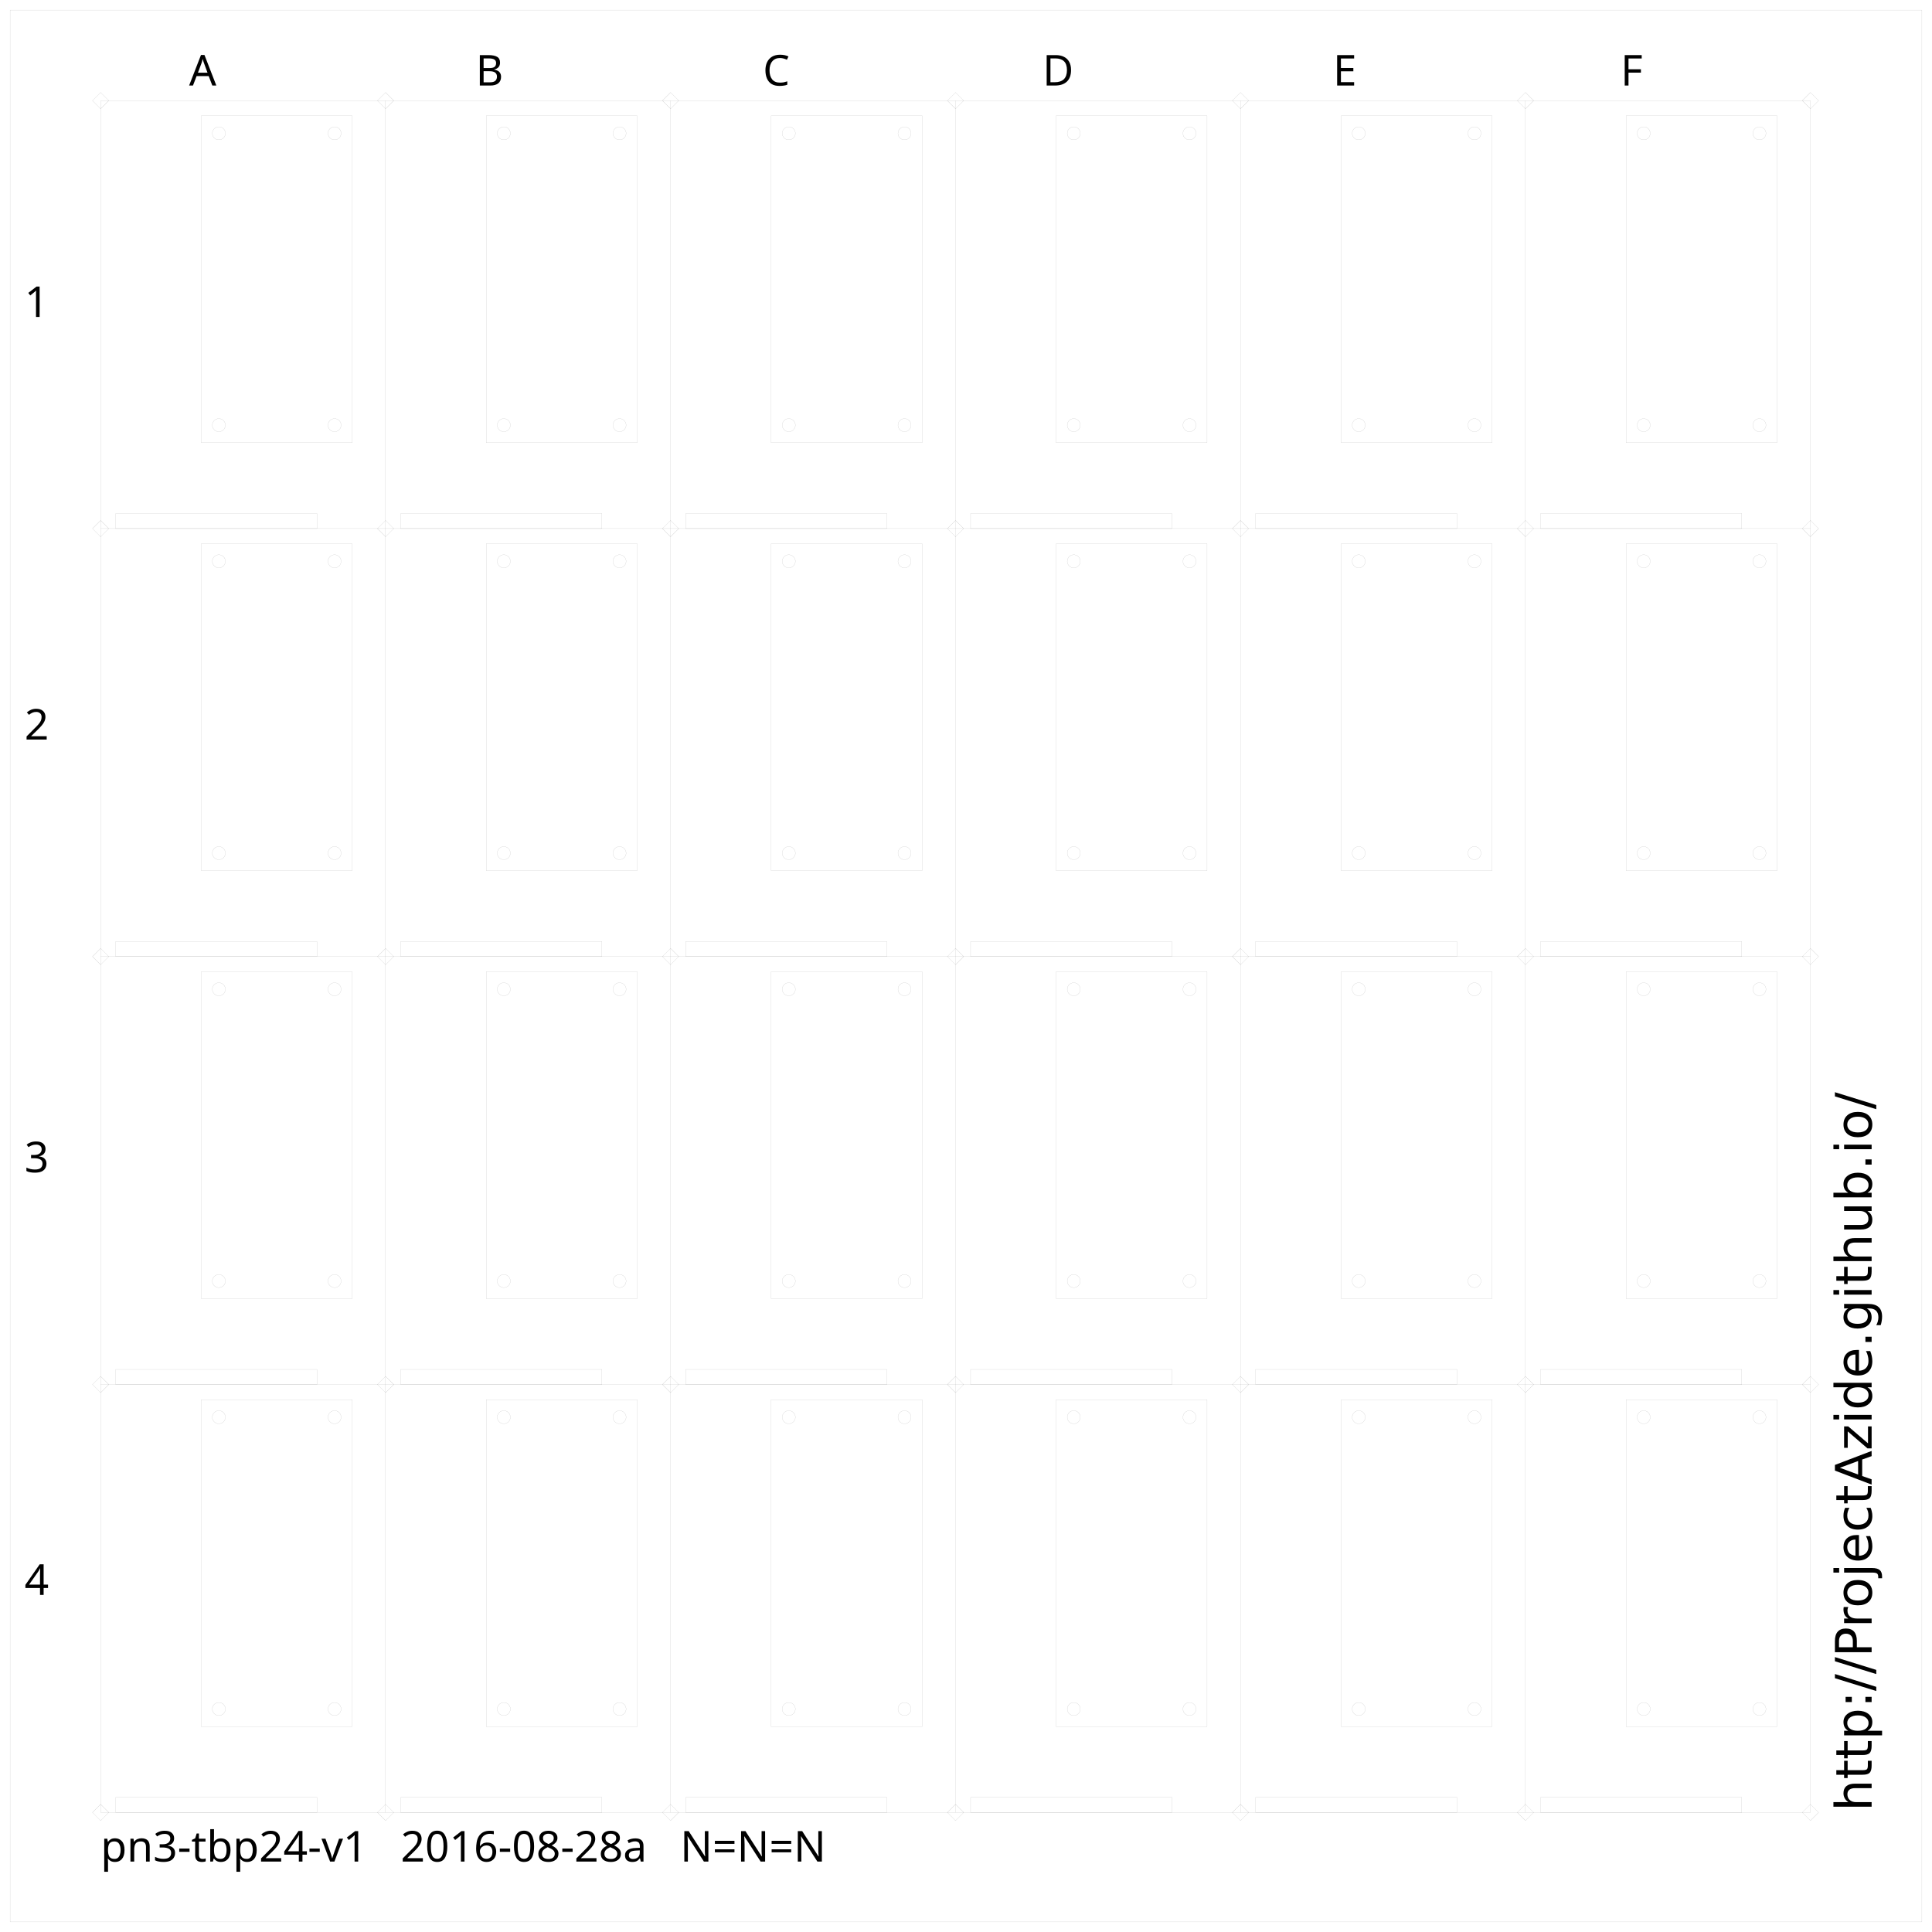
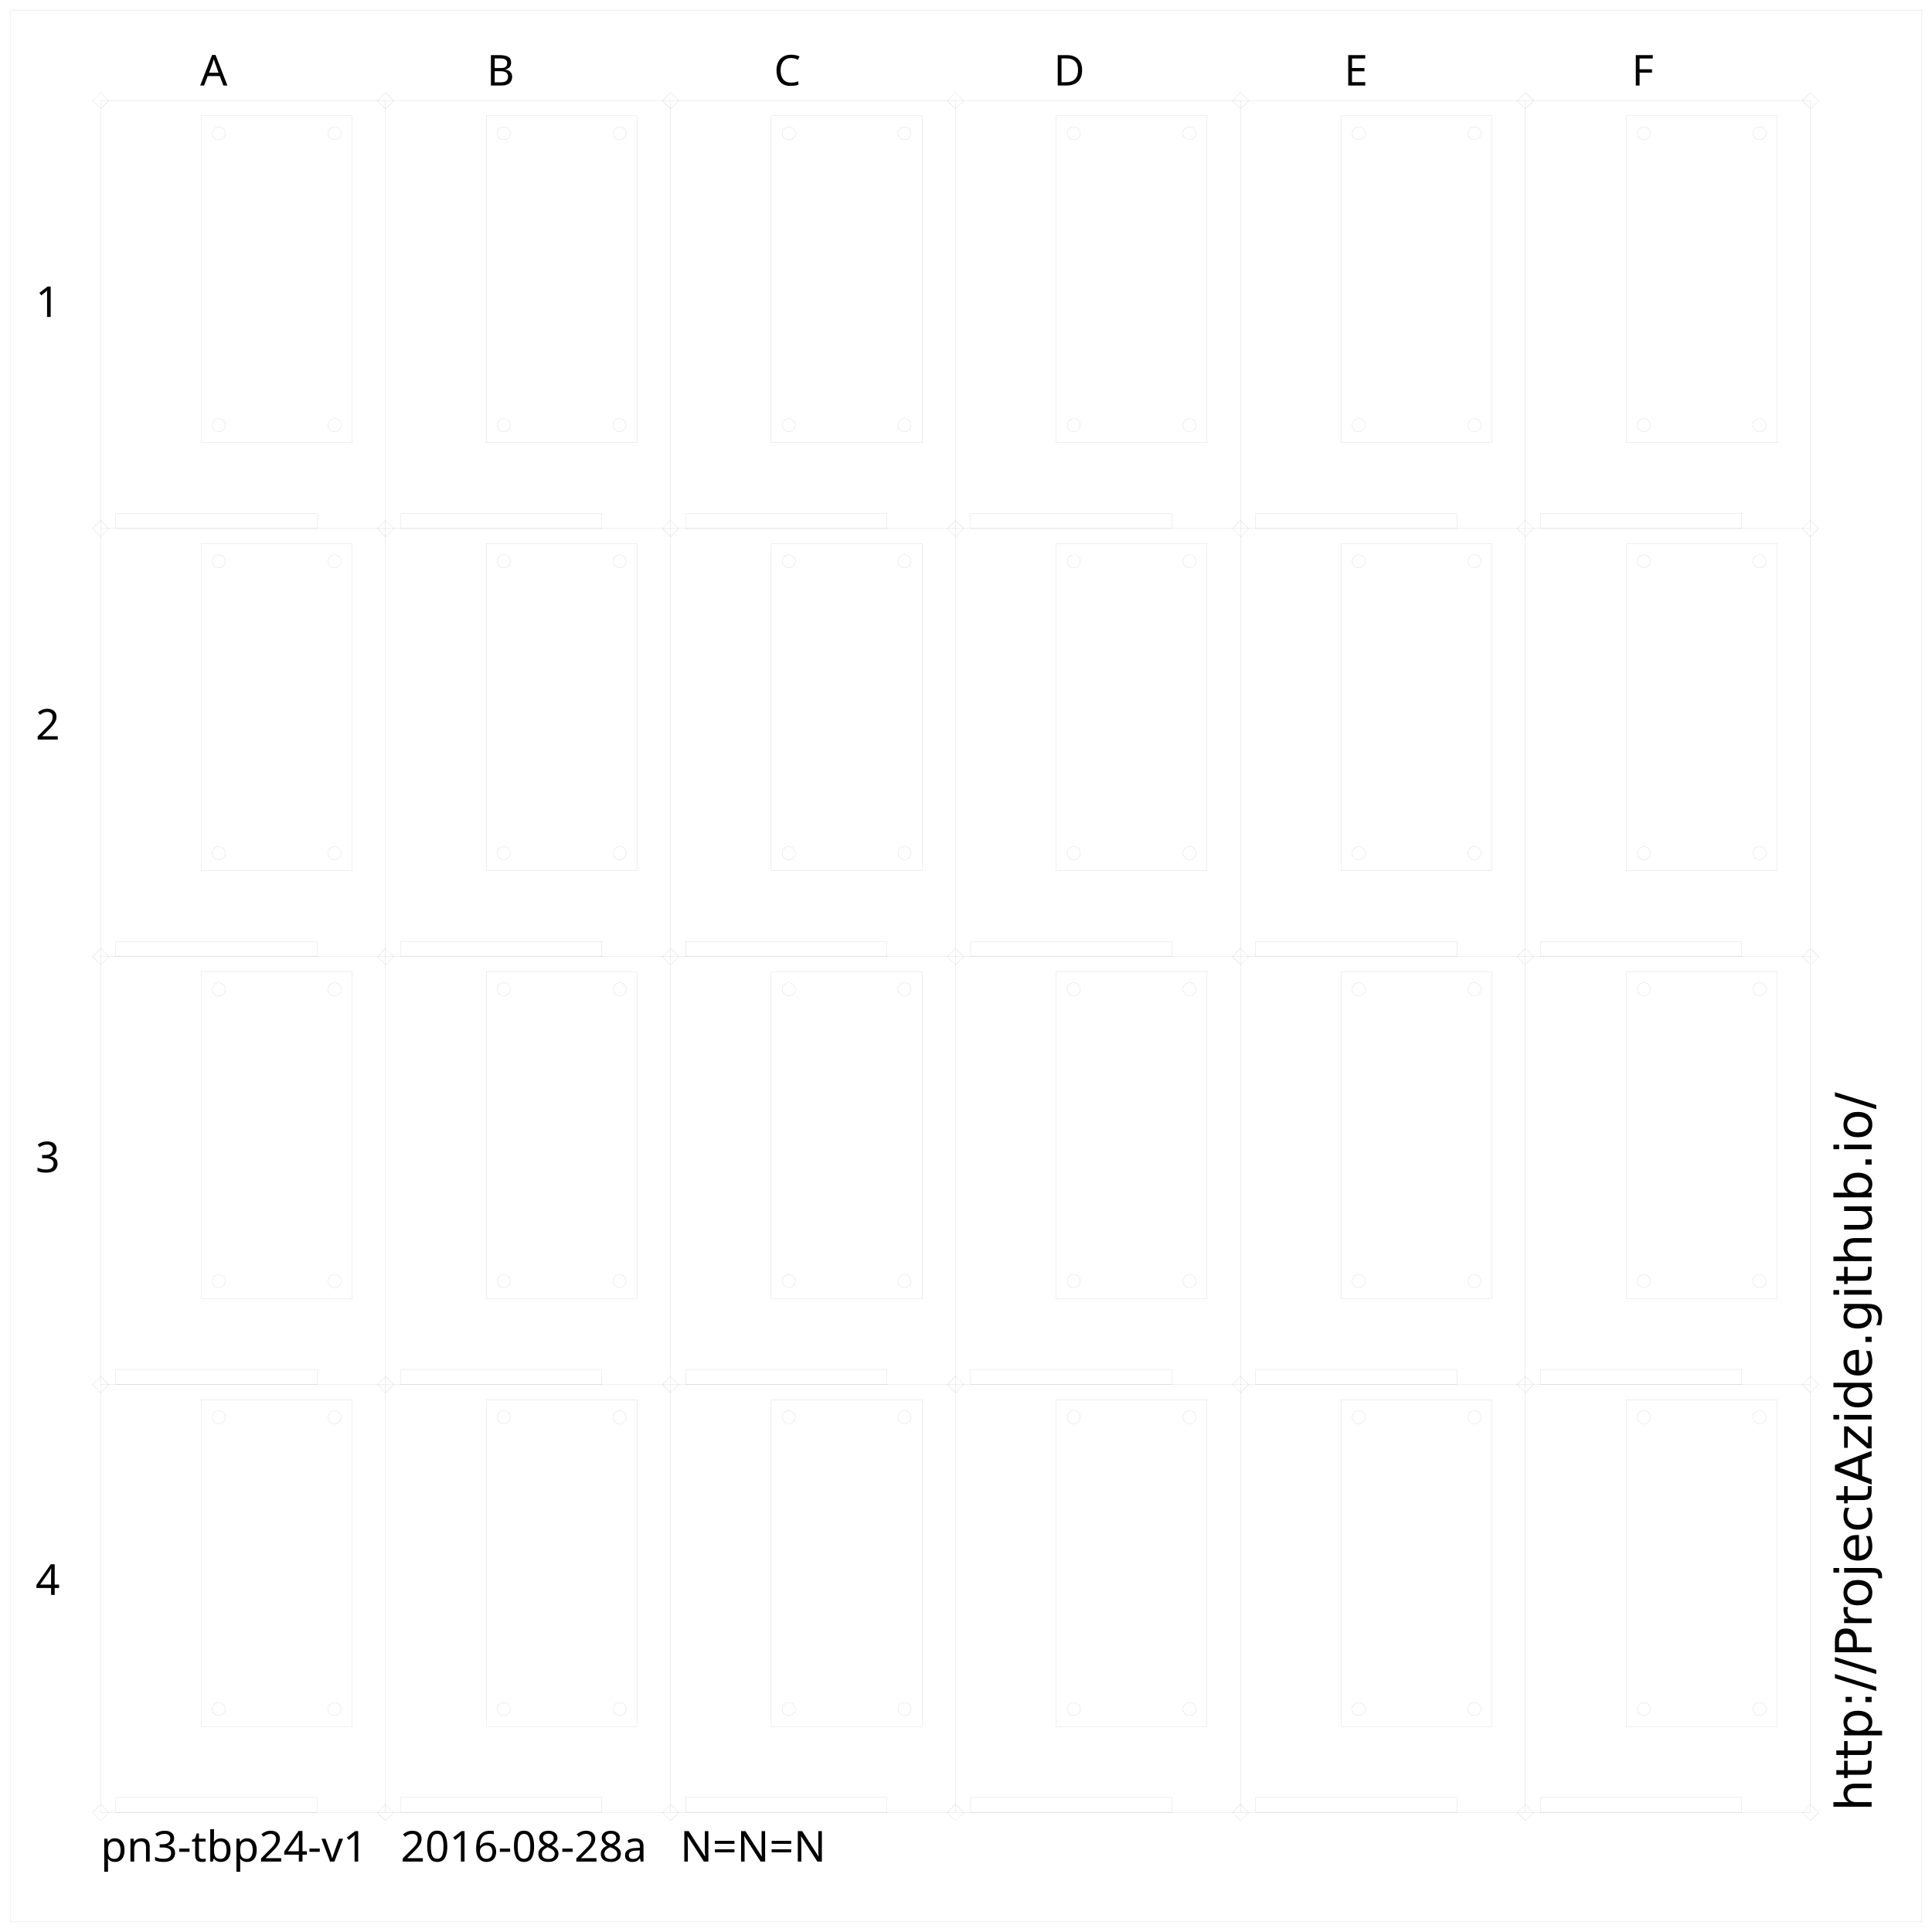
<svg xmlns="http://www.w3.org/2000/svg" width="384mm" height="384mm" viewBox="-20 -20 384 384" id="svg1" version="1.1">
  <defs id="defs2" />
-   <g id="layer1">
-     <rect style="fill:none;stroke:#000000;stroke-width:0.01" x="-18" y="-18" width="380" height="380" />
-     <g>
-       <path style="fill:none;fill-rule:evenodd;stroke:#000000;stroke-width:0.01" d="m      0,0 0,340.24" />
-       <path style="fill:none;fill-rule:evenodd;stroke:#000000;stroke-width:0.01" d="m  56.64,0 0,340.24" />
-       <path style="fill:none;fill-rule:evenodd;stroke:#000000;stroke-width:0.01" d="m 113.28,0 0,340.24" />
-       <path style="fill:none;fill-rule:evenodd;stroke:#000000;stroke-width:0.01" d="m 169.92,0 0,340.24" />
-       <path style="fill:none;fill-rule:evenodd;stroke:#000000;stroke-width:0.01" d="m 226.56,0 0,340.24" />
-       <path style="fill:none;fill-rule:evenodd;stroke:#000000;stroke-width:0.01" d="m 283.20,0 0,340.24" />
-       <path style="fill:none;fill-rule:evenodd;stroke:#000000;stroke-width:0.01" d="m 339.84,0 0,340.24" />
-       <path style="fill:none;fill-rule:evenodd;stroke:#000000;stroke-width:0.01" d="m      0,0 339.84,0" />
-       <path style="fill:none;fill-rule:evenodd;stroke:#000000;stroke-width:0.01" d="m  0,85.06 339.84,0" />
-       <path style="fill:none;fill-rule:evenodd;stroke:#000000;stroke-width:0.01" d="m 0,170.12 339.84,0" />
-       <path style="fill:none;fill-rule:evenodd;stroke:#000000;stroke-width:0.01" d="m 0,255.18 339.84,0" />
-       <path style="fill:none;fill-rule:evenodd;stroke:#000000;stroke-width:0.01" d="m 0,340.24 339.84,0" />
-     </g>
-     <g>
-       <path style="fill:none;fill-rule:evenodd;stroke:#000000;stroke-width:0.01" d="m 339.84,1.62   1.62,-1.62 -1.62,-1.62 -1.62,1.62 z" />
-       <path style="fill:none;fill-rule:evenodd;stroke:#000000;stroke-width:0.01" d="m 339.84,86.68  1.62,-1.62 -1.62,-1.62 -1.62,1.62 z" />
-       <path style="fill:none;fill-rule:evenodd;stroke:#000000;stroke-width:0.01" d="m 339.84,171.74 1.62,-1.62 -1.62,-1.62 -1.62,1.62 z" />
-       <path style="fill:none;fill-rule:evenodd;stroke:#000000;stroke-width:0.01" d="m 339.84,256.80 1.62,-1.62 -1.62,-1.62 -1.62,1.62 z" />
-       <path style="fill:none;fill-rule:evenodd;stroke:#000000;stroke-width:0.01" d="m 339.84,341.86 1.62,-1.62 -1.62,-1.62 -1.62,1.62 z" />
-       <path style="fill:none;fill-rule:evenodd;stroke:#000000;stroke-width:0.01" d="m      0,341.86 1.62,-1.62 -1.62,-1.62 -1.62,1.62 z" />
-       <path style="fill:none;fill-rule:evenodd;stroke:#000000;stroke-width:0.01" d="m  56.64,341.86 1.62,-1.62 -1.62,-1.62 -1.62,1.62 z" />
-       <path style="fill:none;fill-rule:evenodd;stroke:#000000;stroke-width:0.01" d="m 113.28,341.86 1.62,-1.62 -1.62,-1.62 -1.62,1.62 z" />
-       <path style="fill:none;fill-rule:evenodd;stroke:#000000;stroke-width:0.01" d="m 169.92,341.86 1.62,-1.62 -1.62,-1.62 -1.62,1.62 z" />
-       <path style="fill:none;fill-rule:evenodd;stroke:#000000;stroke-width:0.01" d="m 226.56,341.86 1.62,-1.62 -1.62,-1.62 -1.62,1.62 z" />
-       <path style="fill:none;fill-rule:evenodd;stroke:#000000;stroke-width:0.01" d="m 283.20,341.86 1.62,-1.62 -1.62,-1.62 -1.62,1.62 z" />
-     </g>
+   <g>
    <text xml:space="preserve" style="font-size:8.467px;font-family:OCRB;-inkscape-font-specification:'OCRB, Normal';text-anchor:start;fill:#000000;stroke-width:1px" x="0" y="350">
      <tspan x="0" y="350">pn3-tbp24-v1   2016-08-28a   N=N=N</tspan>
    </text>
    <text xml:space="preserve" style="font-size:10px;font-family:'DejaVu Sans';-inkscape-font-specification:'DejaVu Sans, Normal';fill:#000000;stroke-width:1px;writing-mode:lr" x="-340" y="352" transform="matrix(0,-1,1,0,0,0)">
      <tspan x="-340" y="352">http://ProjectAzide.github.io/</tspan>
    </text>
+     <text xml:space="preserve" style="font-size:8.467px;font-family:OCRB;-inkscape-font-specification:'OCRB, Normal';text-anchor:middle;fill:#000000;stroke-width:1px" x="28" y="-3">
+       <tspan x="28" y="-3">A</tspan>
+     </text>
+     <text xml:space="preserve" style="font-size:8.467px;font-family:OCRB;-inkscape-font-specification:'OCRB, Normal';text-anchor:middle;fill:#000000;stroke-width:1px" x="85" y="-3">
+       <tspan x="85" y="-3">B</tspan>
+     </text>
+     <text xml:space="preserve" style="font-size:8.467px;font-family:OCRB;-inkscape-font-specification:'OCRB, Normal';text-anchor:middle;fill:#000000;stroke-width:1px" x="142" y="-3">
+       <tspan x="142" y="-3">C</tspan>
+     </text>
+     <text xml:space="preserve" style="font-size:8.467px;font-family:OCRB;-inkscape-font-specification:'OCRB, Normal';text-anchor:middle;fill:#000000;stroke-width:1px" x="198" y="-3">
+       <tspan x="198" y="-3">D</tspan>
+     </text>
+     <text xml:space="preserve" style="font-size:8.467px;font-family:OCRB;-inkscape-font-specification:'OCRB, Normal';text-anchor:middle;fill:#000000;stroke-width:1px" x="255" y="-3">
+       <tspan x="255" y="-3">E</tspan>
+     </text>
+     <text xml:space="preserve" style="font-size:8.467px;font-family:OCRB;-inkscape-font-specification:'OCRB, Normal';text-anchor:middle;fill:#000000;stroke-width:1px" x="312" y="-3">
+       <tspan x="312" y="-3">F</tspan>
+     </text>
+     <text xml:space="preserve" style="font-size:8.467px;font-family:OCRB;-inkscape-font-specification:'OCRB, Normal';text-anchor:middle;fill:#000000;stroke-width:1px" x="-5" y="43">
+       <tspan x="-5" y="43">1</tspan>
+     </text>
+     <text xml:space="preserve" style="font-size:8.467px;font-family:OCRB;-inkscape-font-specification:'OCRB, Normal';text-anchor:middle;fill:#000000;stroke-width:1px" x="-5" y="127">
+       <tspan x="-5" y="127">2</tspan>
+     </text>
+     <text xml:space="preserve" style="font-size:8.467px;font-family:OCRB;-inkscape-font-specification:'OCRB, Normal';text-anchor:middle;fill:#000000;stroke-width:1px" x="-5" y="213">
+       <tspan x="-5" y="213">3</tspan>
+     </text>
+     <text xml:space="preserve" style="font-size:8.467px;font-family:OCRB;-inkscape-font-specification:'OCRB, Normal';text-anchor:middle;fill:#000000;stroke-width:1px" x="-5" y="297">
+       <tspan x="-5" y="297">4</tspan>
+     </text>
+   </g>
+   <g>
+     <path style="fill:none;fill-rule:evenodd;stroke:#000000;stroke-width:0.01" d="m 339.84,1.62   1.62,-1.62 -1.62,-1.62 -1.62,1.62 z" />
+     <path style="fill:none;fill-rule:evenodd;stroke:#000000;stroke-width:0.01" d="m 339.84,86.68  1.62,-1.62 -1.62,-1.62 -1.62,1.62 z" />
+     <path style="fill:none;fill-rule:evenodd;stroke:#000000;stroke-width:0.01" d="m 339.84,171.74 1.62,-1.62 -1.62,-1.62 -1.62,1.62 z" />
+     <path style="fill:none;fill-rule:evenodd;stroke:#000000;stroke-width:0.01" d="m 339.84,256.80 1.62,-1.62 -1.62,-1.62 -1.62,1.62 z" />
+     <path style="fill:none;fill-rule:evenodd;stroke:#000000;stroke-width:0.01" d="m 339.84,341.86 1.62,-1.62 -1.62,-1.62 -1.62,1.62 z" />
+     <path style="fill:none;fill-rule:evenodd;stroke:#000000;stroke-width:0.01" d="m      0,341.86 1.62,-1.62 -1.62,-1.62 -1.62,1.62 z" />
+     <path style="fill:none;fill-rule:evenodd;stroke:#000000;stroke-width:0.01" d="m  56.64,341.86 1.62,-1.62 -1.62,-1.62 -1.62,1.62 z" />
+     <path style="fill:none;fill-rule:evenodd;stroke:#000000;stroke-width:0.01" d="m 113.28,341.86 1.62,-1.62 -1.62,-1.62 -1.62,1.62 z" />
+     <path style="fill:none;fill-rule:evenodd;stroke:#000000;stroke-width:0.01" d="m 169.92,341.86 1.62,-1.62 -1.62,-1.62 -1.62,1.62 z" />
+     <path style="fill:none;fill-rule:evenodd;stroke:#000000;stroke-width:0.01" d="m 226.56,341.86 1.62,-1.62 -1.62,-1.62 -1.62,1.62 z" />
+     <path style="fill:none;fill-rule:evenodd;stroke:#000000;stroke-width:0.01" d="m 283.20,341.86 1.62,-1.62 -1.62,-1.62 -1.62,1.62 z" />
    <g>
-       <text xml:space="preserve" style="font-size:8.467px;font-family:OCRB;-inkscape-font-specification:'OCRB, Normal';text-anchor:middle;fill:#000000;stroke-width:1px" x="28" y="-3">
-         <tspan x="28" y="-3">A</tspan>
-       </text>
-       <text xml:space="preserve" style="font-size:8.467px;font-family:OCRB;-inkscape-font-specification:'OCRB, Normal';text-anchor:middle;fill:#000000;stroke-width:1px" x="85" y="-3">
-         <tspan x="85" y="-3">B</tspan>
-       </text>
-       <text xml:space="preserve" style="font-size:8.467px;font-family:OCRB;-inkscape-font-specification:'OCRB, Normal';text-anchor:middle;fill:#000000;stroke-width:1px" x="142" y="-3">
-         <tspan x="142" y="-3">C</tspan>
-       </text>
-       <text xml:space="preserve" style="font-size:8.467px;font-family:OCRB;-inkscape-font-specification:'OCRB, Normal';text-anchor:middle;fill:#000000;stroke-width:1px" x="198" y="-3">
-         <tspan x="198" y="-3">D</tspan>
-       </text>
-       <text xml:space="preserve" style="font-size:8.467px;font-family:OCRB;-inkscape-font-specification:'OCRB, Normal';text-anchor:middle;fill:#000000;stroke-width:1px" x="255" y="-3">
-         <tspan x="255" y="-3">E</tspan>
-       </text>
-       <text xml:space="preserve" style="font-size:8.467px;font-family:OCRB;-inkscape-font-specification:'OCRB, Normal';text-anchor:middle;fill:#000000;stroke-width:1px" x="312" y="-3">
-         <tspan x="312" y="-3">F</tspan>
-       </text>
-     </g>
-     <g>
-       <text xml:space="preserve" style="font-size:8.467px;font-family:OCRB;-inkscape-font-specification:'OCRB, Normal';text-anchor:middle;fill:#000000;stroke-width:1px" x="-5" y="43">
-         <tspan x="-5" y="43">1</tspan>
-       </text>
-       <text xml:space="preserve" style="font-size:8.467px;font-family:OCRB;-inkscape-font-specification:'OCRB, Normal';text-anchor:middle;fill:#000000;stroke-width:1px" x="-5" y="127">
-         <tspan x="-5" y="127">2</tspan>
-       </text>
-       <text xml:space="preserve" style="font-size:8.467px;font-family:OCRB;-inkscape-font-specification:'OCRB, Normal';text-anchor:middle;fill:#000000;stroke-width:1px" x="-5" y="213">
-         <tspan x="-5" y="213">3</tspan>
-       </text>
-       <text xml:space="preserve" style="font-size:8.467px;font-family:OCRB;-inkscape-font-specification:'OCRB, Normal';text-anchor:middle;fill:#000000;stroke-width:1px" x="-5" y="297">
-         <tspan x="-5" y="297">4</tspan>
-       </text>
-     </g>
-     <g>
      <rect style="fill:none;stroke:#000000;stroke-width:0.01" width="30" height="65" x="20" y="3" />
      <circle r="1.3" style="fill:none;stroke:#000000;stroke-width:0.01" cx="23.5" cy="6.5" />
      <circle r="1.3" style="fill:none;stroke:#000000;stroke-width:0.01" cx="46.5" cy="6.5" />
      <circle r="1.3" style="fill:none;stroke:#000000;stroke-width:0.01" cx="23.5" cy="64.5" />
      <circle r="1.3" style="fill:none;stroke:#000000;stroke-width:0.01" cx="46.5" cy="64.5" />
      <rect style="fill:none;stroke:#000000;stroke-width:0.01" x="3" y="82.06" width="40" height="3" />
      <path style="fill:none;fill-rule:evenodd;stroke:#000000;stroke-width:0.01" d="M 0,1.62 1.62,0 0,-1.62 -1.62,0 Z" />
    </g>
    <g transform="translate(56.64,0)">
      <rect style="fill:none;stroke:#000000;stroke-width:0.01" width="30" height="65" x="20" y="3" />
      <circle r="1.3" style="fill:none;stroke:#000000;stroke-width:0.01" cx="23.5" cy="6.5" />
      <circle r="1.3" style="fill:none;stroke:#000000;stroke-width:0.01" cx="46.5" cy="6.5" />
      <circle r="1.3" style="fill:none;stroke:#000000;stroke-width:0.01" cx="23.5" cy="64.5" />
      <circle r="1.3" style="fill:none;stroke:#000000;stroke-width:0.01" cx="46.5" cy="64.5" />
      <rect style="fill:none;stroke:#000000;stroke-width:0.01" x="3" y="82.06" width="40" height="3" />
      <path style="fill:none;fill-rule:evenodd;stroke:#000000;stroke-width:0.01" d="M 0,1.62 1.62,0 0,-1.62 -1.62,0 Z" />
    </g>
    <g transform="translate(113.28,0)">
      <rect style="fill:none;stroke:#000000;stroke-width:0.01" width="30" height="65" x="20" y="3" />
      <circle r="1.3" style="fill:none;stroke:#000000;stroke-width:0.01" cx="23.5" cy="6.5" />
      <circle r="1.3" style="fill:none;stroke:#000000;stroke-width:0.01" cx="46.5" cy="6.5" />
      <circle r="1.3" style="fill:none;stroke:#000000;stroke-width:0.01" cx="23.5" cy="64.5" />
      <circle r="1.3" style="fill:none;stroke:#000000;stroke-width:0.01" cx="46.5" cy="64.5" />
      <rect style="fill:none;stroke:#000000;stroke-width:0.01" x="3" y="82.06" width="40" height="3" />
      <path style="fill:none;fill-rule:evenodd;stroke:#000000;stroke-width:0.01" d="M 0,1.62 1.62,0 0,-1.62 -1.62,0 Z" />
    </g>
    <g transform="translate(169.92,0)">
      <rect style="fill:none;stroke:#000000;stroke-width:0.01" width="30" height="65" x="20" y="3" />
      <circle r="1.3" style="fill:none;stroke:#000000;stroke-width:0.01" cx="23.5" cy="6.5" />
      <circle r="1.3" style="fill:none;stroke:#000000;stroke-width:0.01" cx="46.5" cy="6.5" />
      <circle r="1.3" style="fill:none;stroke:#000000;stroke-width:0.01" cx="23.5" cy="64.5" />
      <circle r="1.3" style="fill:none;stroke:#000000;stroke-width:0.01" cx="46.5" cy="64.5" />
      <rect style="fill:none;stroke:#000000;stroke-width:0.01" x="3" y="82.06" width="40" height="3" />
      <path style="fill:none;fill-rule:evenodd;stroke:#000000;stroke-width:0.01" d="M 0,1.62 1.62,0 0,-1.62 -1.62,0 Z" />
    </g>
    <g transform="translate(226.56,0)">
      <rect style="fill:none;stroke:#000000;stroke-width:0.01" width="30" height="65" x="20" y="3" />
      <circle r="1.3" style="fill:none;stroke:#000000;stroke-width:0.01" cx="23.5" cy="6.5" />
      <circle r="1.3" style="fill:none;stroke:#000000;stroke-width:0.01" cx="46.5" cy="6.5" />
      <circle r="1.3" style="fill:none;stroke:#000000;stroke-width:0.01" cx="23.5" cy="64.5" />
      <circle r="1.3" style="fill:none;stroke:#000000;stroke-width:0.01" cx="46.5" cy="64.5" />
      <rect style="fill:none;stroke:#000000;stroke-width:0.01" x="3" y="82.06" width="40" height="3" />
      <path style="fill:none;fill-rule:evenodd;stroke:#000000;stroke-width:0.01" d="M 0,1.62 1.62,0 0,-1.62 -1.62,0 Z" />
    </g>
    <g transform="translate(283.20,0)">
      <rect style="fill:none;stroke:#000000;stroke-width:0.01" width="30" height="65" x="20" y="3" />
      <circle r="1.3" style="fill:none;stroke:#000000;stroke-width:0.01" cx="23.5" cy="6.5" />
      <circle r="1.3" style="fill:none;stroke:#000000;stroke-width:0.01" cx="46.5" cy="6.5" />
      <circle r="1.3" style="fill:none;stroke:#000000;stroke-width:0.01" cx="23.5" cy="64.5" />
      <circle r="1.3" style="fill:none;stroke:#000000;stroke-width:0.01" cx="46.5" cy="64.5" />
      <rect style="fill:none;stroke:#000000;stroke-width:0.01" x="3" y="82.06" width="40" height="3" />
      <path style="fill:none;fill-rule:evenodd;stroke:#000000;stroke-width:0.01" d="M 0,1.62 1.62,0 0,-1.62 -1.62,0 Z" />
    </g>
    <g transform="translate(0,85.06)">
      <rect style="fill:none;stroke:#000000;stroke-width:0.01" width="30" height="65" x="20" y="3" />
      <circle r="1.3" style="fill:none;stroke:#000000;stroke-width:0.01" cx="23.5" cy="6.5" />
      <circle r="1.3" style="fill:none;stroke:#000000;stroke-width:0.01" cx="46.5" cy="6.5" />
      <circle r="1.3" style="fill:none;stroke:#000000;stroke-width:0.01" cx="23.5" cy="64.5" />
      <circle r="1.3" style="fill:none;stroke:#000000;stroke-width:0.01" cx="46.5" cy="64.5" />
      <rect style="fill:none;stroke:#000000;stroke-width:0.01" x="3" y="82.06" width="40" height="3" />
      <path style="fill:none;fill-rule:evenodd;stroke:#000000;stroke-width:0.01" d="M 0,1.62 1.62,0 0,-1.62 -1.62,0 Z" />
    </g>
    <g transform="translate(56.64,85.06)">
      <rect style="fill:none;stroke:#000000;stroke-width:0.01" width="30" height="65" x="20" y="3" />
      <circle r="1.3" style="fill:none;stroke:#000000;stroke-width:0.01" cx="23.5" cy="6.5" />
      <circle r="1.3" style="fill:none;stroke:#000000;stroke-width:0.01" cx="46.5" cy="6.5" />
      <circle r="1.3" style="fill:none;stroke:#000000;stroke-width:0.01" cx="23.5" cy="64.5" />
      <circle r="1.3" style="fill:none;stroke:#000000;stroke-width:0.01" cx="46.5" cy="64.5" />
      <rect style="fill:none;stroke:#000000;stroke-width:0.01" x="3" y="82.06" width="40" height="3" />
      <path style="fill:none;fill-rule:evenodd;stroke:#000000;stroke-width:0.01" d="M 0,1.62 1.62,0 0,-1.62 -1.62,0 Z" />
    </g>
    <g transform="translate(113.28,85.06)">
      <rect style="fill:none;stroke:#000000;stroke-width:0.01" width="30" height="65" x="20" y="3" />
      <circle r="1.3" style="fill:none;stroke:#000000;stroke-width:0.01" cx="23.5" cy="6.5" />
      <circle r="1.3" style="fill:none;stroke:#000000;stroke-width:0.01" cx="46.5" cy="6.5" />
      <circle r="1.3" style="fill:none;stroke:#000000;stroke-width:0.01" cx="23.5" cy="64.5" />
      <circle r="1.3" style="fill:none;stroke:#000000;stroke-width:0.01" cx="46.5" cy="64.5" />
      <rect style="fill:none;stroke:#000000;stroke-width:0.01" x="3" y="82.06" width="40" height="3" />
      <path style="fill:none;fill-rule:evenodd;stroke:#000000;stroke-width:0.01" d="M 0,1.62 1.62,0 0,-1.62 -1.62,0 Z" />
    </g>
    <g transform="translate(169.92,85.06)">
      <rect style="fill:none;stroke:#000000;stroke-width:0.01" width="30" height="65" x="20" y="3" />
      <circle r="1.3" style="fill:none;stroke:#000000;stroke-width:0.01" cx="23.5" cy="6.5" />
      <circle r="1.3" style="fill:none;stroke:#000000;stroke-width:0.01" cx="46.5" cy="6.5" />
      <circle r="1.3" style="fill:none;stroke:#000000;stroke-width:0.01" cx="23.5" cy="64.5" />
      <circle r="1.3" style="fill:none;stroke:#000000;stroke-width:0.01" cx="46.5" cy="64.5" />
      <rect style="fill:none;stroke:#000000;stroke-width:0.01" x="3" y="82.06" width="40" height="3" />
      <path style="fill:none;fill-rule:evenodd;stroke:#000000;stroke-width:0.01" d="M 0,1.62 1.62,0 0,-1.62 -1.62,0 Z" />
    </g>
    <g transform="translate(226.56,85.06)">
      <rect style="fill:none;stroke:#000000;stroke-width:0.01" width="30" height="65" x="20" y="3" />
      <circle r="1.3" style="fill:none;stroke:#000000;stroke-width:0.01" cx="23.5" cy="6.5" />
      <circle r="1.3" style="fill:none;stroke:#000000;stroke-width:0.01" cx="46.5" cy="6.5" />
      <circle r="1.3" style="fill:none;stroke:#000000;stroke-width:0.01" cx="23.5" cy="64.5" />
      <circle r="1.3" style="fill:none;stroke:#000000;stroke-width:0.01" cx="46.5" cy="64.5" />
      <rect style="fill:none;stroke:#000000;stroke-width:0.01" x="3" y="82.06" width="40" height="3" />
      <path style="fill:none;fill-rule:evenodd;stroke:#000000;stroke-width:0.01" d="M 0,1.62 1.62,0 0,-1.62 -1.62,0 Z" />
    </g>
    <g transform="translate(283.20,85.06)">
      <rect style="fill:none;stroke:#000000;stroke-width:0.01" width="30" height="65" x="20" y="3" />
      <circle r="1.3" style="fill:none;stroke:#000000;stroke-width:0.01" cx="23.5" cy="6.5" />
      <circle r="1.3" style="fill:none;stroke:#000000;stroke-width:0.01" cx="46.5" cy="6.5" />
      <circle r="1.3" style="fill:none;stroke:#000000;stroke-width:0.01" cx="23.5" cy="64.5" />
      <circle r="1.3" style="fill:none;stroke:#000000;stroke-width:0.01" cx="46.5" cy="64.5" />
      <rect style="fill:none;stroke:#000000;stroke-width:0.01" x="3" y="82.06" width="40" height="3" />
      <path style="fill:none;fill-rule:evenodd;stroke:#000000;stroke-width:0.01" d="M 0,1.62 1.62,0 0,-1.62 -1.62,0 Z" />
    </g>
    <g transform="translate(0,170.12)">
      <rect style="fill:none;stroke:#000000;stroke-width:0.01" width="30" height="65" x="20" y="3" />
      <circle r="1.3" style="fill:none;stroke:#000000;stroke-width:0.01" cx="23.5" cy="6.5" />
      <circle r="1.3" style="fill:none;stroke:#000000;stroke-width:0.01" cx="46.5" cy="6.5" />
      <circle r="1.3" style="fill:none;stroke:#000000;stroke-width:0.01" cx="23.5" cy="64.5" />
      <circle r="1.3" style="fill:none;stroke:#000000;stroke-width:0.01" cx="46.5" cy="64.5" />
      <rect style="fill:none;stroke:#000000;stroke-width:0.01" x="3" y="82.06" width="40" height="3" />
      <path style="fill:none;fill-rule:evenodd;stroke:#000000;stroke-width:0.01" d="M 0,1.62 1.62,0 0,-1.62 -1.62,0 Z" />
    </g>
    <g transform="translate(56.64,170.12)">
      <rect style="fill:none;stroke:#000000;stroke-width:0.01" width="30" height="65" x="20" y="3" />
      <circle r="1.3" style="fill:none;stroke:#000000;stroke-width:0.01" cx="23.5" cy="6.5" />
      <circle r="1.3" style="fill:none;stroke:#000000;stroke-width:0.01" cx="46.5" cy="6.5" />
      <circle r="1.3" style="fill:none;stroke:#000000;stroke-width:0.01" cx="23.5" cy="64.5" />
      <circle r="1.3" style="fill:none;stroke:#000000;stroke-width:0.01" cx="46.5" cy="64.5" />
      <rect style="fill:none;stroke:#000000;stroke-width:0.01" x="3" y="82.06" width="40" height="3" />
      <path style="fill:none;fill-rule:evenodd;stroke:#000000;stroke-width:0.01" d="M 0,1.62 1.62,0 0,-1.62 -1.62,0 Z" />
    </g>
    <g transform="translate(113.28,170.12)">
      <rect style="fill:none;stroke:#000000;stroke-width:0.01" width="30" height="65" x="20" y="3" />
      <circle r="1.3" style="fill:none;stroke:#000000;stroke-width:0.01" cx="23.5" cy="6.5" />
      <circle r="1.3" style="fill:none;stroke:#000000;stroke-width:0.01" cx="46.5" cy="6.5" />
      <circle r="1.3" style="fill:none;stroke:#000000;stroke-width:0.01" cx="23.5" cy="64.5" />
      <circle r="1.3" style="fill:none;stroke:#000000;stroke-width:0.01" cx="46.5" cy="64.5" />
      <rect style="fill:none;stroke:#000000;stroke-width:0.01" x="3" y="82.06" width="40" height="3" />
      <path style="fill:none;fill-rule:evenodd;stroke:#000000;stroke-width:0.01" d="M 0,1.62 1.62,0 0,-1.62 -1.62,0 Z" />
    </g>
    <g transform="translate(169.92,170.12)">
      <rect style="fill:none;stroke:#000000;stroke-width:0.01" width="30" height="65" x="20" y="3" />
      <circle r="1.3" style="fill:none;stroke:#000000;stroke-width:0.01" cx="23.5" cy="6.5" />
      <circle r="1.3" style="fill:none;stroke:#000000;stroke-width:0.01" cx="46.5" cy="6.5" />
      <circle r="1.3" style="fill:none;stroke:#000000;stroke-width:0.01" cx="23.5" cy="64.5" />
      <circle r="1.3" style="fill:none;stroke:#000000;stroke-width:0.01" cx="46.5" cy="64.5" />
      <rect style="fill:none;stroke:#000000;stroke-width:0.01" x="3" y="82.06" width="40" height="3" />
      <path style="fill:none;fill-rule:evenodd;stroke:#000000;stroke-width:0.01" d="M 0,1.62 1.62,0 0,-1.62 -1.62,0 Z" />
    </g>
    <g transform="translate(226.56,170.12)">
      <rect style="fill:none;stroke:#000000;stroke-width:0.01" width="30" height="65" x="20" y="3" />
      <circle r="1.3" style="fill:none;stroke:#000000;stroke-width:0.01" cx="23.5" cy="6.5" />
      <circle r="1.3" style="fill:none;stroke:#000000;stroke-width:0.01" cx="46.5" cy="6.5" />
      <circle r="1.3" style="fill:none;stroke:#000000;stroke-width:0.01" cx="23.5" cy="64.5" />
      <circle r="1.3" style="fill:none;stroke:#000000;stroke-width:0.01" cx="46.5" cy="64.5" />
      <rect style="fill:none;stroke:#000000;stroke-width:0.01" x="3" y="82.06" width="40" height="3" />
      <path style="fill:none;fill-rule:evenodd;stroke:#000000;stroke-width:0.01" d="M 0,1.62 1.62,0 0,-1.62 -1.62,0 Z" />
    </g>
    <g transform="translate(283.20,170.12)">
      <rect style="fill:none;stroke:#000000;stroke-width:0.01" width="30" height="65" x="20" y="3" />
      <circle r="1.3" style="fill:none;stroke:#000000;stroke-width:0.01" cx="23.5" cy="6.5" />
      <circle r="1.3" style="fill:none;stroke:#000000;stroke-width:0.01" cx="46.5" cy="6.5" />
      <circle r="1.3" style="fill:none;stroke:#000000;stroke-width:0.01" cx="23.5" cy="64.5" />
      <circle r="1.3" style="fill:none;stroke:#000000;stroke-width:0.01" cx="46.5" cy="64.5" />
      <rect style="fill:none;stroke:#000000;stroke-width:0.01" x="3" y="82.06" width="40" height="3" />
      <path style="fill:none;fill-rule:evenodd;stroke:#000000;stroke-width:0.01" d="M 0,1.62 1.62,0 0,-1.62 -1.62,0 Z" />
    </g>
    <g transform="translate(0,255.18)">
      <rect style="fill:none;stroke:#000000;stroke-width:0.01" width="30" height="65" x="20" y="3" />
      <circle r="1.3" style="fill:none;stroke:#000000;stroke-width:0.01" cx="23.5" cy="6.5" />
      <circle r="1.3" style="fill:none;stroke:#000000;stroke-width:0.01" cx="46.5" cy="6.5" />
      <circle r="1.3" style="fill:none;stroke:#000000;stroke-width:0.01" cx="23.5" cy="64.5" />
      <circle r="1.3" style="fill:none;stroke:#000000;stroke-width:0.01" cx="46.5" cy="64.5" />
      <rect style="fill:none;stroke:#000000;stroke-width:0.01" x="3" y="82.06" width="40" height="3" />
      <path style="fill:none;fill-rule:evenodd;stroke:#000000;stroke-width:0.01" d="M 0,1.62 1.62,0 0,-1.62 -1.62,0 Z" />
    </g>
    <g transform="translate(56.64,255.18)">
      <rect style="fill:none;stroke:#000000;stroke-width:0.01" width="30" height="65" x="20" y="3" />
      <circle r="1.3" style="fill:none;stroke:#000000;stroke-width:0.01" cx="23.5" cy="6.5" />
      <circle r="1.3" style="fill:none;stroke:#000000;stroke-width:0.01" cx="46.5" cy="6.5" />
      <circle r="1.3" style="fill:none;stroke:#000000;stroke-width:0.01" cx="23.5" cy="64.5" />
      <circle r="1.3" style="fill:none;stroke:#000000;stroke-width:0.01" cx="46.5" cy="64.5" />
      <rect style="fill:none;stroke:#000000;stroke-width:0.01" x="3" y="82.06" width="40" height="3" />
      <path style="fill:none;fill-rule:evenodd;stroke:#000000;stroke-width:0.01" d="M 0,1.62 1.62,0 0,-1.62 -1.62,0 Z" />
    </g>
    <g transform="translate(113.28,255.18)">
      <rect style="fill:none;stroke:#000000;stroke-width:0.01" width="30" height="65" x="20" y="3" />
      <circle r="1.3" style="fill:none;stroke:#000000;stroke-width:0.01" cx="23.5" cy="6.5" />
      <circle r="1.3" style="fill:none;stroke:#000000;stroke-width:0.01" cx="46.5" cy="6.5" />
      <circle r="1.3" style="fill:none;stroke:#000000;stroke-width:0.01" cx="23.5" cy="64.5" />
      <circle r="1.3" style="fill:none;stroke:#000000;stroke-width:0.01" cx="46.5" cy="64.5" />
      <rect style="fill:none;stroke:#000000;stroke-width:0.01" x="3" y="82.06" width="40" height="3" />
      <path style="fill:none;fill-rule:evenodd;stroke:#000000;stroke-width:0.01" d="M 0,1.62 1.62,0 0,-1.62 -1.62,0 Z" />
    </g>
    <g transform="translate(169.92,255.18)">
      <rect style="fill:none;stroke:#000000;stroke-width:0.01" width="30" height="65" x="20" y="3" />
      <circle r="1.3" style="fill:none;stroke:#000000;stroke-width:0.01" cx="23.5" cy="6.5" />
      <circle r="1.3" style="fill:none;stroke:#000000;stroke-width:0.01" cx="46.5" cy="6.5" />
      <circle r="1.3" style="fill:none;stroke:#000000;stroke-width:0.01" cx="23.5" cy="64.5" />
      <circle r="1.3" style="fill:none;stroke:#000000;stroke-width:0.01" cx="46.5" cy="64.5" />
      <rect style="fill:none;stroke:#000000;stroke-width:0.01" x="3" y="82.06" width="40" height="3" />
      <path style="fill:none;fill-rule:evenodd;stroke:#000000;stroke-width:0.01" d="M 0,1.62 1.62,0 0,-1.62 -1.62,0 Z" />
    </g>
    <g transform="translate(226.56,255.18)">
      <rect style="fill:none;stroke:#000000;stroke-width:0.01" width="30" height="65" x="20" y="3" />
      <circle r="1.3" style="fill:none;stroke:#000000;stroke-width:0.01" cx="23.5" cy="6.5" />
      <circle r="1.3" style="fill:none;stroke:#000000;stroke-width:0.01" cx="46.5" cy="6.5" />
      <circle r="1.3" style="fill:none;stroke:#000000;stroke-width:0.01" cx="23.5" cy="64.5" />
      <circle r="1.3" style="fill:none;stroke:#000000;stroke-width:0.01" cx="46.5" cy="64.5" />
      <rect style="fill:none;stroke:#000000;stroke-width:0.01" x="3" y="82.06" width="40" height="3" />
      <path style="fill:none;fill-rule:evenodd;stroke:#000000;stroke-width:0.01" d="M 0,1.62 1.62,0 0,-1.62 -1.62,0 Z" />
    </g>
    <g transform="translate(283.20,255.18)">
      <rect style="fill:none;stroke:#000000;stroke-width:0.01" width="30" height="65" x="20" y="3" />
      <circle r="1.3" style="fill:none;stroke:#000000;stroke-width:0.01" cx="23.5" cy="6.5" />
      <circle r="1.3" style="fill:none;stroke:#000000;stroke-width:0.01" cx="46.5" cy="6.5" />
      <circle r="1.3" style="fill:none;stroke:#000000;stroke-width:0.01" cx="23.5" cy="64.5" />
      <circle r="1.3" style="fill:none;stroke:#000000;stroke-width:0.01" cx="46.5" cy="64.5" />
      <rect style="fill:none;stroke:#000000;stroke-width:0.01" x="3" y="82.06" width="40" height="3" />
      <path style="fill:none;fill-rule:evenodd;stroke:#000000;stroke-width:0.01" d="M 0,1.62 1.62,0 0,-1.62 -1.62,0 Z" />
    </g>
  </g>
+   <g>
+     <path style="fill:none;fill-rule:evenodd;stroke:#000000;stroke-width:0.01" d="m      0,0 0,340.24" />
+     <path style="fill:none;fill-rule:evenodd;stroke:#000000;stroke-width:0.01" d="m  56.64,0 0,340.24" />
+     <path style="fill:none;fill-rule:evenodd;stroke:#000000;stroke-width:0.01" d="m 113.28,0 0,340.24" />
+     <path style="fill:none;fill-rule:evenodd;stroke:#000000;stroke-width:0.01" d="m 169.92,0 0,340.24" />
+     <path style="fill:none;fill-rule:evenodd;stroke:#000000;stroke-width:0.01" d="m 226.56,0 0,340.24" />
+     <path style="fill:none;fill-rule:evenodd;stroke:#000000;stroke-width:0.01" d="m 283.20,0 0,340.24" />
+     <path style="fill:none;fill-rule:evenodd;stroke:#000000;stroke-width:0.01" d="m 339.84,0 0,340.24" />
+     <path style="fill:none;fill-rule:evenodd;stroke:#000000;stroke-width:0.01" d="m      0,0 339.84,0" />
+     <path style="fill:none;fill-rule:evenodd;stroke:#000000;stroke-width:0.01" d="m  0,85.06 339.84,0" />
+     <path style="fill:none;fill-rule:evenodd;stroke:#000000;stroke-width:0.01" d="m 0,170.12 339.84,0" />
+     <path style="fill:none;fill-rule:evenodd;stroke:#000000;stroke-width:0.01" d="m 0,255.18 339.84,0" />
+     <path style="fill:none;fill-rule:evenodd;stroke:#000000;stroke-width:0.01" d="m 0,340.24 339.84,0" />
+   </g>
+   <g>
+     <rect style="fill:none;stroke:#000000;stroke-width:0.01" x="-18" y="-18" width="380" height="380" />
+   </g>
</svg>
